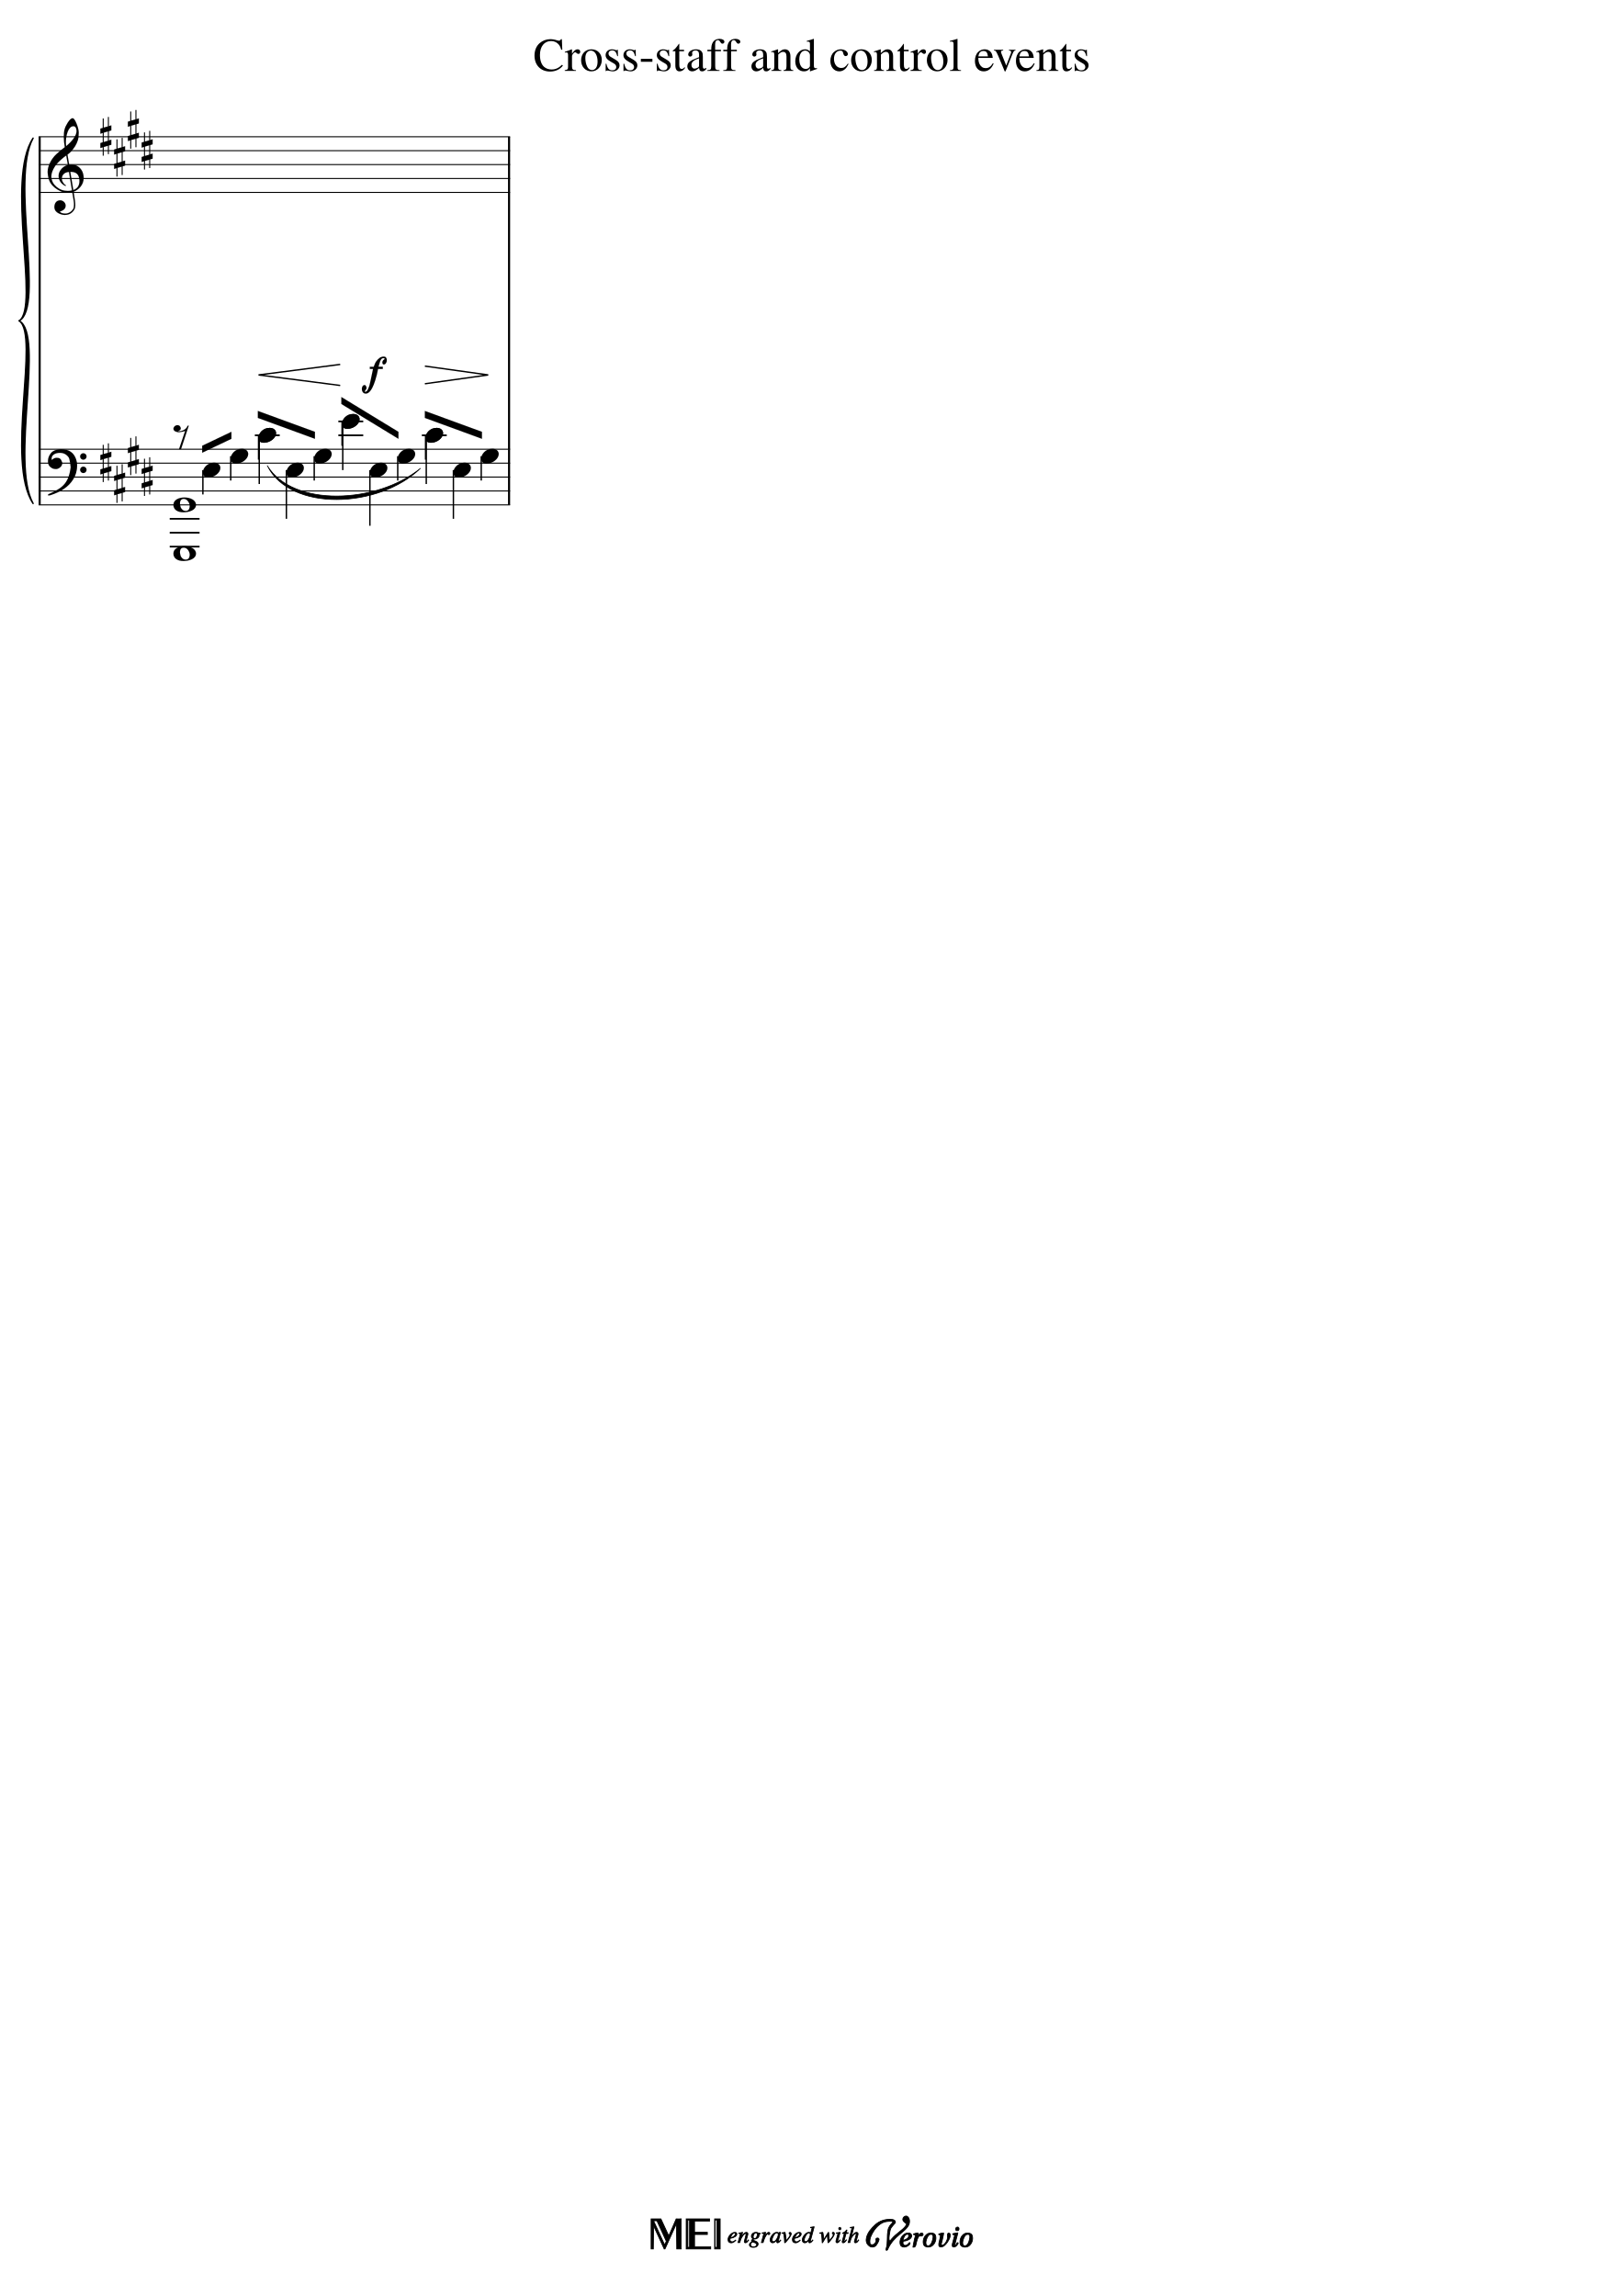
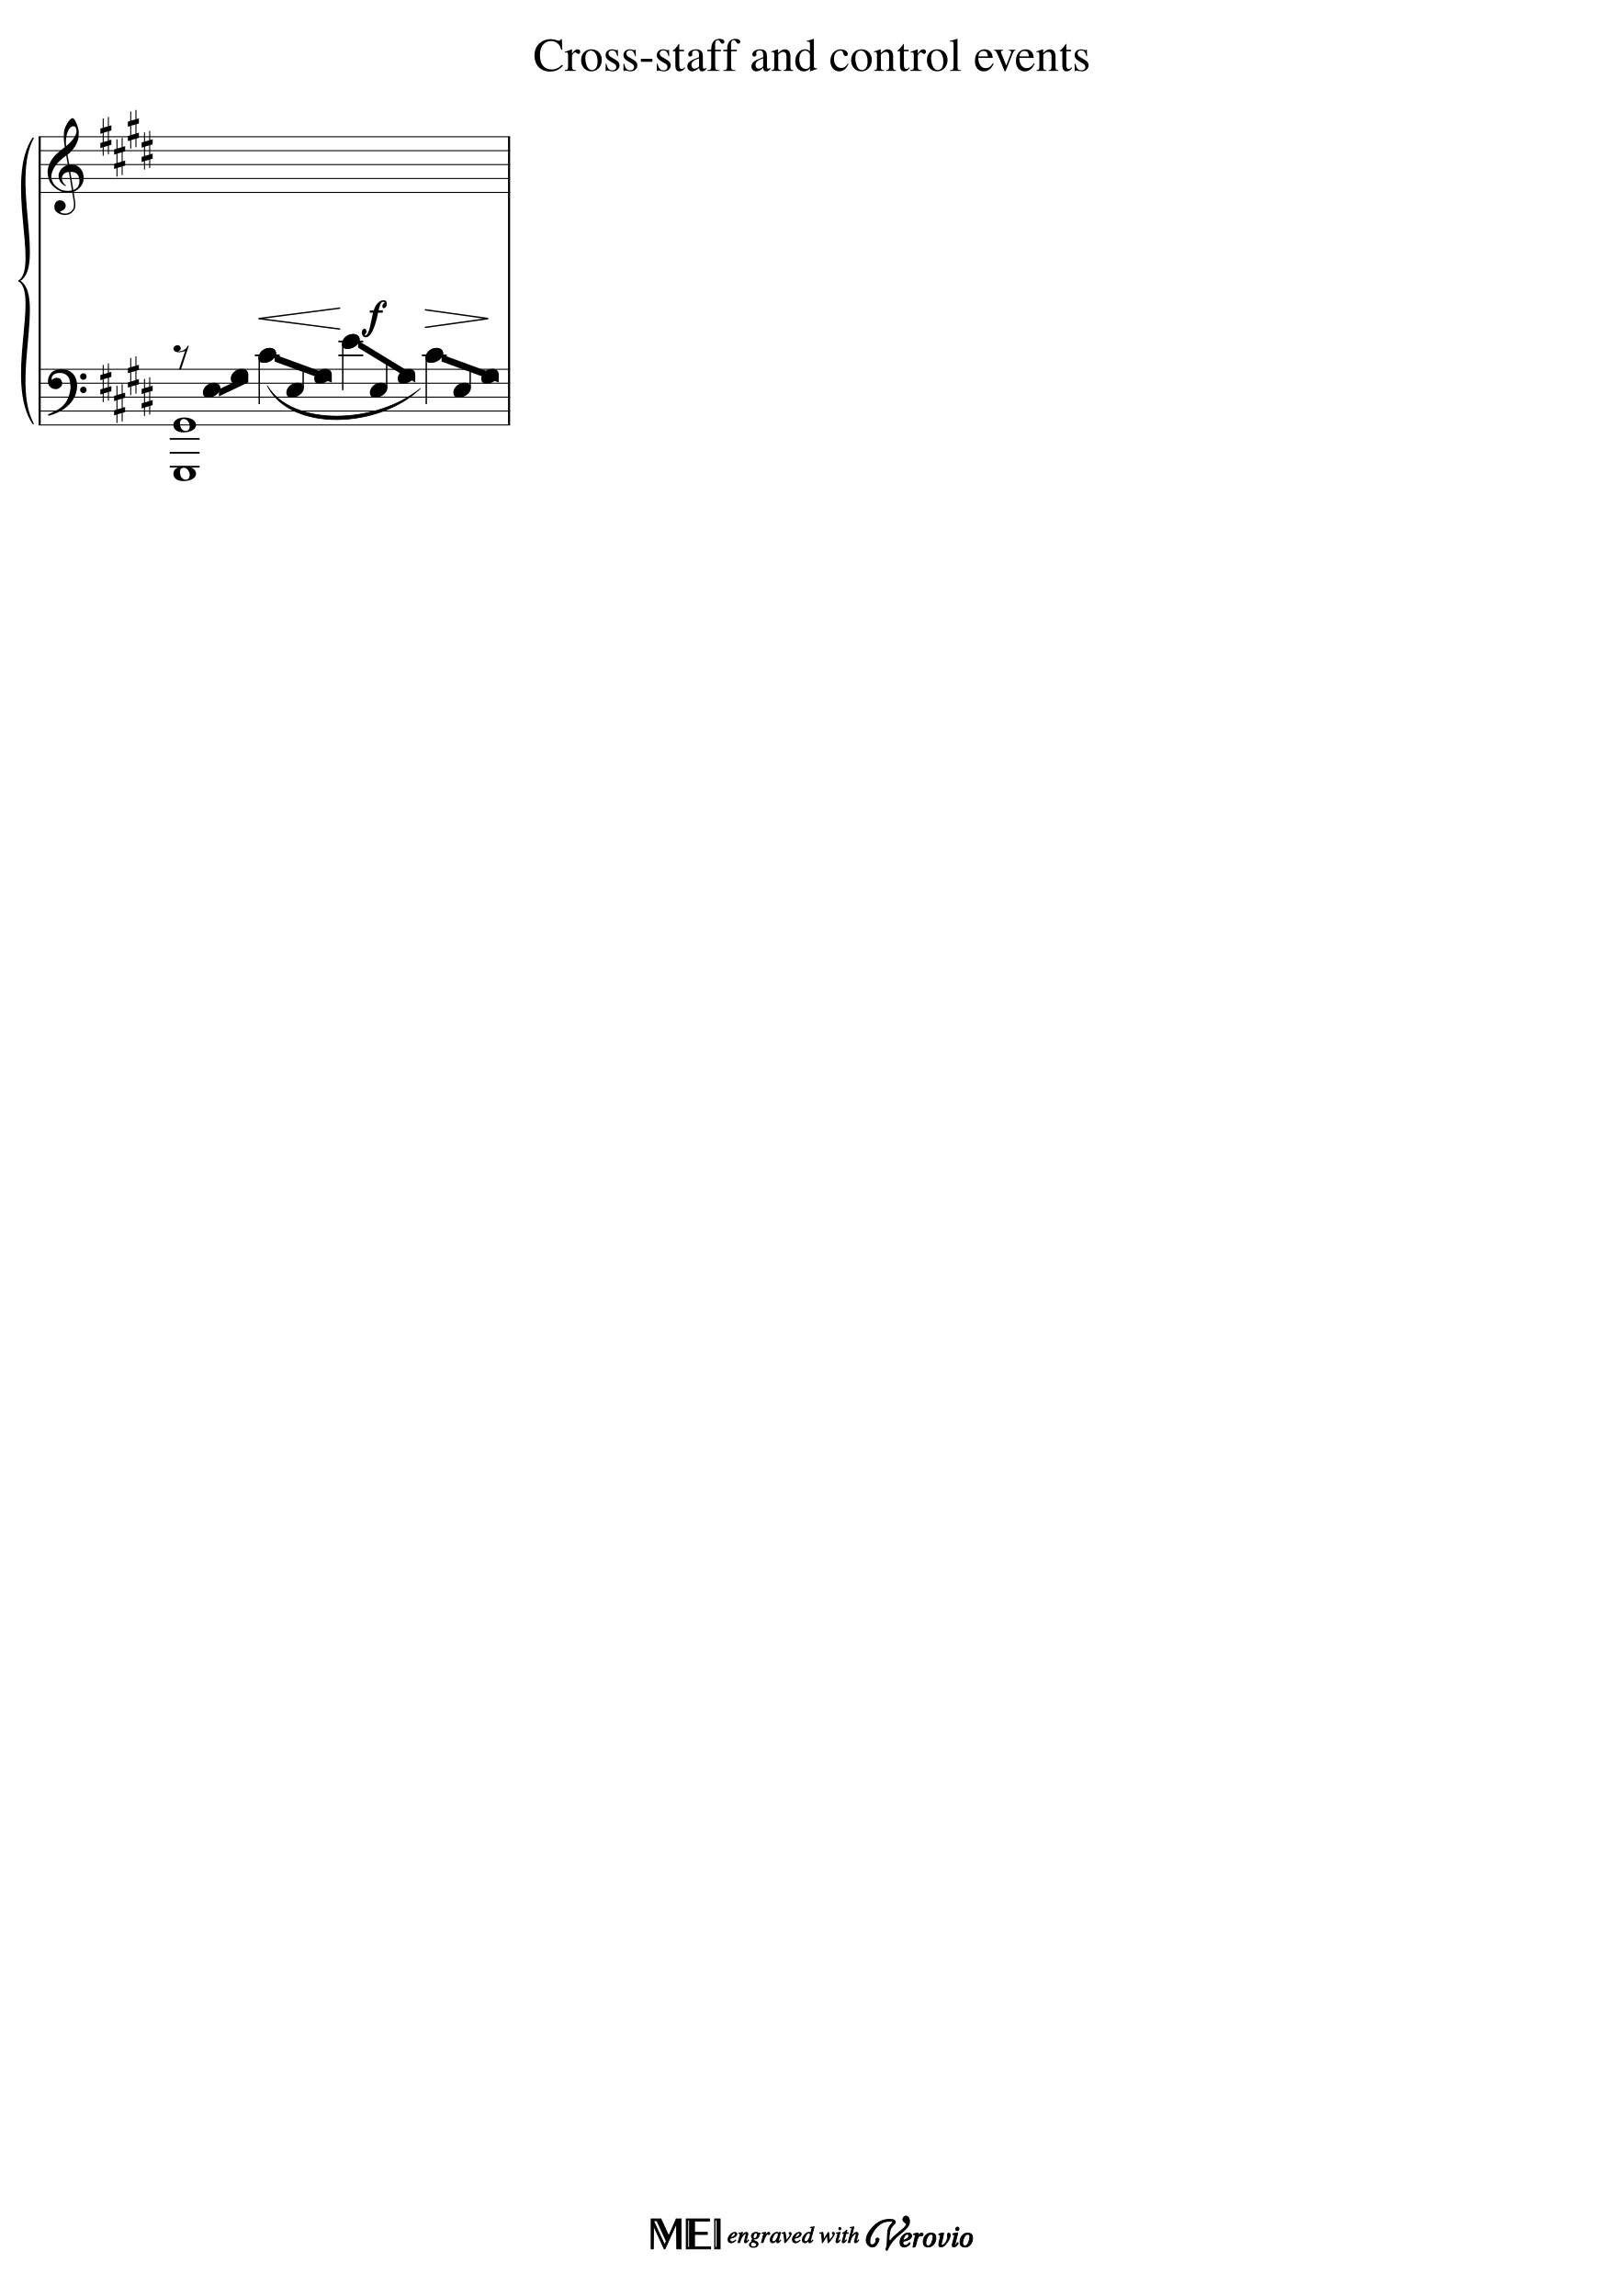
<svg xmlns="http://www.w3.org/2000/svg" xmlns:xlink="http://www.w3.org/1999/xlink" width="2100px" height="2970px" version="1.1" overflow="visible" id="docid">
  <defs>
    <g id="E050-docid">
      <path transform="scale(1,-1)" d="M441 -245c-23 -4 -48 -6 -76 -6c-59 0 -102 7 -130 20c-88 42 -150 93 -187 154c-26 44 -43 103 -48 176c0 6 -1 13 -1 19c0 54 15 111 45 170c29 57 65 106 110 148s96 85 153 127c-3 16 -8 46 -13 92c-4 43 -5 73 -5 89c0 117 16 172 69 257c34 54 64 82 89 82 c21 0 43 -30 69 -92s39 -115 41 -159v-15c0 -109 -21 -162 -67 -241c-13 -20 -63 -90 -98 -118c-13 -9 -25 -19 -37 -29l31 -181c8 1 18 2 28 2c58 0 102 -12 133 -35c59 -43 92 -104 98 -184c1 -7 1 -15 1 -22c0 -123 -87 -209 -181 -248c8 -57 17 -110 25 -162 c5 -31 6 -58 6 -80c0 -30 -5 -53 -14 -70c-35 -64 -88 -99 -158 -103c-5 0 -11 -1 -16 -1c-37 0 -72 10 -108 27c-50 24 -77 59 -80 105v11c0 29 7 55 20 76c18 28 45 42 79 44h6c49 0 93 -42 97 -87v-9c0 -51 -34 -86 -105 -106c17 -24 51 -36 102 -36c62 0 116 43 140 85 c9 16 13 41 13 74c0 20 -1 42 -5 67c-8 53 -18 106 -26 159zM461 939c-95 0 -135 -175 -135 -286c0 -24 2 -48 5 -71c50 39 92 82 127 128c40 53 60 100 60 140v8c-4 53 -22 81 -55 81h-2zM406 119l54 -326c73 25 110 78 110 161c0 7 0 15 -1 23c-7 95 -57 142 -151 142h-12 zM382 117c-72 -2 -128 -47 -128 -120v-7c2 -46 43 -99 75 -115c-3 -2 -7 -5 -10 -10c-70 33 -116 88 -123 172v11c0 68 44 126 88 159c23 17 49 29 78 36l-29 170c-21 -13 -52 -37 -92 -73c-50 -44 -86 -84 -109 -119c-45 -69 -67 -130 -67 -182v-13c5 -68 35 -127 93 -176 s125 -73 203 -73c25 0 50 3 75 9c-19 111 -36 221 -54 331z" />
    </g>
    <g id="E262-docid">
      <path transform="scale(1,-1)" d="M136 186v169h17v-164l44 14v-91l-44 -14v-165l44 12v-91l-44 -13v-155h-17v150l-76 -22v-155h-17v149l-43 -13v90l43 14v167l-43 -14v92l43 13v169h17v-163zM60 73v-167l76 22v168z" />
    </g>
    <g id="E4E6-docid">
      <path transform="scale(1,-1)" d="M0 123c7 34 33 56 69 60c29 -3 43 -9 53 -29c4 -8 7 -15 10 -22c0 -21 -1 -25 -11 -35c-5 -8 -18 -14 -40 -20l12 -3l15 -1c44 0 97 26 122 56c10 11 18 26 24 42c7 1 15 2 22 3l-140 -424h-36l111 330c-10 -6 -27 -12 -53 -16l-52 -8h-10l-20 1c-1 0 -8 3 -21 6 c-37 9 -55 28 -55 60z" />
    </g>
    <g id="E0A4-docid">
      <path transform="scale(1,-1)" d="M0 -39c0 68 73 172 200 172c66 0 114 -37 114 -95c0 -84 -106 -171 -218 -171c-64 0 -96 30 -96 94z" />
    </g>
    <g id="E062-docid">
      <path transform="scale(1,-1)" d="M582 -120c0 32 26 58 58 58s58 -26 58 -58s-26 -58 -58 -58s-58 26 -58 58zM582 120c0 32 26 58 58 58s58 -26 58 -58s-26 -58 -58 -58s-58 26 -58 58zM158 96c51 0 73 -14 88 -49l16 -39c0 -17 -2 -30 -7 -40c-3 -11 -10 -21 -19 -31c-17 -18 -49 -43 -84 -43 c-55 0 -77 13 -112 44c-24 21 -35 55 -35 100c0 46 14 81 32 112c30 52 71 79 137 93l36 6l26 2c154 0 235 -68 274 -182c11 -32 18 -68 18 -107c0 -103 -26 -182 -68 -250c-89 -145 -234 -230 -412 -288l-30 -5c-9 0 -14 3 -14 8c3 10 5 11 10 16c35 15 70 30 96 44l78 43 c96 57 162 136 197 258c9 33 17 60 22 100c3 22 5 35 6 39c-7 69 -16 115 -23 140s-4 22 -16 40c-8 12 -19 23 -31 34c-24 21 -62 44 -118 44c-48 0 -84 -8 -113 -28c-28 -19 -42 -44 -42 -73v-16c2 -5 3 -9 4 -11c24 22 52 39 84 39z" />
    </g>
    <g id="E0A2-docid">
      <path transform="scale(1,-1)" d="M198 133c102 0 207 -45 207 -133c0 -92 -118 -133 -227 -133c-101 0 -178 46 -178 133c0 88 93 133 198 133zM293 -21c0 14 -3 29 -8 44c-7 20 -18 38 -33 54c-20 21 -43 31 -68 31l-20 -2c-15 -5 -27 -14 -36 -28c-4 -9 -6 -17 -8 -24s-3 -16 -3 -27c0 -15 3 -34 9 -57 s18 -41 34 -55c15 -15 36 -23 62 -23c4 0 10 1 18 2c19 5 32 15 40 30s13 34 13 55z" />
    </g>
    <g id="E522-docid">
      <path transform="scale(1,-1)" d="M-91 -179c-2 -3 -3 -5 -2 -7s4 -3 11 -4c19 0 34 14 47 41c7 14 13 30 20 48s12 35 15 52l14 61l44 208h-58v38h70c7 21 13 36 18 47c7 18 15 33 22 44c21 30 42 53 65 69s48 24 75 24c9 0 17 -1 23 -3s12 -7 19 -16c5 -7 8 -13 9 -19l4 -16c0 -15 -1 -25 -2 -32 s-5 -16 -11 -28c-3 -6 -9 -13 -18 -21c-4 -3 -8 -5 -13 -6s-10 -1 -17 0c-6 1 -10 5 -13 11s-5 13 -6 20c0 12 2 23 7 32s12 17 22 24l14 10c0 9 -6 14 -18 16h-6c-11 0 -20 -2 -28 -8c-9 -7 -19 -21 -29 -43c-5 -12 -10 -30 -17 -53s-11 -40 -14 -50h77v-40h-85 c-12 -69 -29 -137 -51 -206c-18 -55 -35 -99 -52 -131c-13 -26 -27 -47 -41 -63c-25 -29 -50 -43 -76 -43c-25 0 -43 10 -56 29c-10 15 -15 33 -15 54c0 17 4 33 12 48c5 7 10 13 17 17s13 6 20 6c9 0 16 -4 21 -12s9 -15 11 -22s3 -12 3 -17c0 -9 -2 -17 -7 -24 s-9 -14 -14 -21s-8 -12 -11 -14z" />
    </g>
  </defs>
  <style type="text/css">#docid g.ending, #docid g.fing, #docid g.reh, #docid g.tempo {font-weight:bold;}#docid g.dir, #docid g.dynam, #docid g.mNum {font-style:italic;}#docid g.label {font-weight:normal;}#docid ellipse, #docid path, #docid polygon, #docid polyline, #docid rect {stroke:currentColor}</style>
  <svg class="definition-scale" color="black" font-family="Times, serif" viewBox="0 0 21000 29700">
    <g class="page-margin" transform="translate(500, 500)">
      <g id="iJ6YNS9" class="mdiv pageMilestone" />
      <g id="j6ERYJ7" class="score pageMilestone" />
      <g id="j1K0EHUX" class="system">
-         <path d="M13 1269 L13 6031" stroke-width="27" />
+         <path d="M13 1269 L13 4997" stroke-width="27" />
        <g id="g1AJJESU" class="grpSym">
-           <path d="M-72,6013 C-432,5473 18,3830 -252,3650 C81,3830 -369,5473 -72,6013" stroke-width="18" stroke-linecap="round" stroke-linejoin="round" />
-           <path d="M-72,1287 C-369,1827 81,3470 -252,3650 C18,3470 -432,1827 -72,1287" stroke-width="18" stroke-linecap="round" stroke-linejoin="round" />
+           <path d="M-72,4979 C-432,4439 18,3313 -252,3133 C81,3313 -369,4439 -72,4979" stroke-width="18" stroke-linecap="round" stroke-linejoin="round" />
+           <path d="M-72,1287 C-369,1827 81,2953 -252,3133 C18,2953 -432,1827 -72,1287" stroke-width="18" stroke-linecap="round" stroke-linejoin="round" />
        </g>
        <g id="gT9LEN2" class="section systemMilestone" />
        <g id="xQSQG56" class="measure">
          <g id="y16753K6" class="staff">
            <path d="M0 1269 L6097 1269" stroke-width="13" />
            <path d="M0 1449 L6097 1449" stroke-width="13" />
            <path d="M0 1629 L6097 1629" stroke-width="13" />
            <path d="M0 1809 L6097 1809" stroke-width="13" />
            <path d="M0 1989 L6097 1989" stroke-width="13" />
            <g id="v6JATDO" class="clef">
              <use xlink:href="#E050-docid" transform="translate(117, 1809) scale(0.72, 0.72)" />
            </g>
            <g id="x1GJ9ANY" class="keySig">
              <g id="z1AJ18N4" class="keyAccid">
                <use xlink:href="#E262-docid" transform="translate(798, 1269) scale(0.72, 0.72)" />
              </g>
              <g id="bXOE7VA" class="keyAccid">
                <use xlink:href="#E262-docid" transform="translate(976, 1539) scale(0.72, 0.72)" />
              </g>
              <g id="d1KHKC6K" class="keyAccid">
                <use xlink:href="#E262-docid" transform="translate(1154, 1179) scale(0.72, 0.72)" />
              </g>
              <g id="fJOGEO7" class="keyAccid">
                <use xlink:href="#E262-docid" transform="translate(1332, 1449) scale(0.72, 0.72)" />
              </g>
            </g>
            <g id="z1XZBIJA" class="layer">
              <g id="a12WP67W" class="tuplet">
                <g id="b4Y5DFV" class="rest">
-                   <use xlink:href="#E4E6-docid" transform="translate(1743, 5131) scale(0.72, 0.72)" />
+                   <use xlink:href="#E4E6-docid" transform="translate(1743, 4097) scale(0.72, 0.72)" />
                </g>
                <g id="cNFAQML" class="beam">
-                   <polygon points="2115,5266 2493,5086 2493,5176 2115,5356" />
+                   <polygon points="2332,4536 2710,4356 2710,4446 2332,4626" />
                  <g id="d1RIF43L" class="note">
                    <g class="notehead">
-                       <use xlink:href="#E0A4-docid" transform="translate(2124, 5581) scale(0.72, 0.72)" />
+                       <use xlink:href="#E0A4-docid" transform="translate(2124, 4547) scale(0.72, 0.72)" />
                    </g>
                    <g id="rG2INEF" class="stem">
-                       <path d="M2124 5581 L2124 5896" stroke-width="18" />
+                       <path d="M2341 4519 L2341 4554" stroke-width="18" />
                    </g>
                    <g id="e36A7UB" class="accid" />
                  </g>
                  <g id="fW4SW7P" class="note">
                    <g class="notehead">
-                       <use xlink:href="#E0A4-docid" transform="translate(2484, 5401) scale(0.72, 0.72)" />
+                       <use xlink:href="#E0A4-docid" transform="translate(2484, 4367) scale(0.72, 0.72)" />
                    </g>
                    <g id="sDC845L" class="stem">
-                       <path d="M2484 5401 L2484 5716" stroke-width="18" />
+                       <path d="M2701 4339 L2701 4374" stroke-width="18" />
                    </g>
                    <g id="g17JWEWV" class="accid" />
                  </g>
                </g>
              </g>
              <g id="h11BYRB0" class="tuplet">
                <g id="iEPNT2P" class="beam">
-                   <polygon points="2835,4816 3573,5086 3573,5176 2835,4906" />
+                   <polygon points="3052,4087 3790,4357 3790,4447 3052,4177" />
                  <g id="j180F7IU" class="note">
                    <g class="notehead">
-                       <use xlink:href="#E0A4-docid" transform="translate(2844, 5131) scale(0.72, 0.72)" />
+                       <use xlink:href="#E0A4-docid" transform="translate(2844, 4097) scale(0.72, 0.72)" />
                    </g>
                    <g id="t1W416P4" class="stem">
-                       <path d="M2844 5131 L2844 5446" stroke-width="18" />
+                       <path d="M3061 4069 L3061 4105" stroke-width="18" />
                    </g>
                    <g id="k1JVOWO3" class="accid" />
                  </g>
                  <g id="l168SLSU" class="note">
                    <g class="notehead">
-                       <use xlink:href="#E0A4-docid" transform="translate(3204, 5581) scale(0.72, 0.72)" />
+                       <use xlink:href="#E0A4-docid" transform="translate(3204, 4547) scale(0.72, 0.72)" />
                    </g>
                    <g id="u1N7W5D7" class="stem">
-                       <path d="M3204 5581 L3204 6211" stroke-width="18" />
+                       <path d="M3421 4519 L3421 4240" stroke-width="18" />
                    </g>
                    <g id="m1I1R6XU" class="accid" />
                  </g>
                  <g id="n3L1BSY" class="note">
                    <g class="notehead">
-                       <use xlink:href="#E0A4-docid" transform="translate(3564, 5401) scale(0.72, 0.72)" />
+                       <use xlink:href="#E0A4-docid" transform="translate(3564, 4367) scale(0.72, 0.72)" />
                    </g>
                    <g id="vOSZ00" class="stem">
-                       <path d="M3564 5401 L3564 5716" stroke-width="18" />
+                       <path d="M3781 4339 L3781 4375" stroke-width="18" />
                    </g>
                    <g id="oYFJ0C6" class="accid" />
                  </g>
                </g>
              </g>
              <g id="p6KLLMO" class="tuplet">
                <g id="q4CA8UL" class="beam">
-                   <polygon points="3915,4636 4653,5086 4653,5176 3915,4726" />
+                   <polygon points="4132,3907 4870,4357 4870,4447 4132,3997" />
                  <g id="r10DL3CR" class="note">
                    <g class="notehead">
-                       <use xlink:href="#E0A4-docid" transform="translate(3924, 4951) scale(0.72, 0.72)" />
+                       <use xlink:href="#E0A4-docid" transform="translate(3924, 3917) scale(0.72, 0.72)" />
                    </g>
                    <g id="w1AY2QDY" class="stem">
-                       <path d="M3924 4951 L3924 5266" stroke-width="18" />
+                       <path d="M4141 3889 L4141 3925" stroke-width="18" />
                    </g>
                    <g id="s1IC15RP" class="accid" />
                  </g>
                  <g id="tBZ62SV" class="note">
                    <g class="notehead">
-                       <use xlink:href="#E0A4-docid" transform="translate(4284, 5581) scale(0.72, 0.72)" />
+                       <use xlink:href="#E0A4-docid" transform="translate(4284, 4547) scale(0.72, 0.72)" />
                    </g>
                    <g id="xSD1YHA" class="stem">
-                       <path d="M4284 5581 L4284 6301" stroke-width="18" />
+                       <path d="M4501 4519 L4501 4150" stroke-width="18" />
                    </g>
                    <g id="uW4WKQ" class="accid" />
                  </g>
                  <g id="vLC6GUE" class="note">
                    <g class="notehead">
-                       <use xlink:href="#E0A4-docid" transform="translate(4644, 5401) scale(0.72, 0.72)" />
+                       <use xlink:href="#E0A4-docid" transform="translate(4644, 4367) scale(0.72, 0.72)" />
                    </g>
                    <g id="y17DXS56" class="stem">
-                       <path d="M4644 5401 L4644 5716" stroke-width="18" />
+                       <path d="M4861 4339 L4861 4375" stroke-width="18" />
                    </g>
                    <g id="w1KCUVGJ" class="accid" />
                  </g>
                </g>
              </g>
              <g id="xGUU4JQ" class="tuplet">
                <g id="yAUW6TF" class="beam">
-                   <polygon points="4995,4816 5733,5086 5733,5176 4995,4906" />
+                   <polygon points="5212,4087 5950,4357 5950,4447 5212,4177" />
                  <g id="z14DBQNG" class="note">
                    <g class="notehead">
-                       <use xlink:href="#E0A4-docid" transform="translate(5004, 5131) scale(0.72, 0.72)" />
+                       <use xlink:href="#E0A4-docid" transform="translate(5004, 4097) scale(0.72, 0.72)" />
                    </g>
                    <g id="z126H5TI" class="stem">
-                       <path d="M5004 5131 L5004 5446" stroke-width="18" />
+                       <path d="M5221 4069 L5221 4105" stroke-width="18" />
                    </g>
                    <g id="a1QJ4FU1" class="accid" />
                  </g>
                  <g id="b1XSZE2H" class="note">
                    <g class="notehead">
-                       <use xlink:href="#E0A4-docid" transform="translate(5364, 5581) scale(0.72, 0.72)" />
+                       <use xlink:href="#E0A4-docid" transform="translate(5364, 4547) scale(0.72, 0.72)" />
                    </g>
                    <g id="a1YELUCK" class="stem">
-                       <path d="M5364 5581 L5364 6211" stroke-width="18" />
+                       <path d="M5581 4519 L5581 4240" stroke-width="18" />
                    </g>
                    <g id="c1IEYM10" class="accid" />
                  </g>
                  <g id="dIZDUHE" class="note">
                    <g class="notehead">
-                       <use xlink:href="#E0A4-docid" transform="translate(5724, 5401) scale(0.72, 0.72)" />
+                       <use xlink:href="#E0A4-docid" transform="translate(5724, 4367) scale(0.72, 0.72)" />
                    </g>
                    <g id="b5BYNI2" class="stem">
-                       <path d="M5724 5401 L5724 5716" stroke-width="18" />
+                       <path d="M5941 4339 L5941 4375" stroke-width="18" />
                    </g>
                    <g id="e1EHME80" class="accid" />
                  </g>
                </g>
              </g>
            </g>
          </g>
          <g id="f1BEGS43" class="staff">
-             <path d="M0 5311 L6097 5311" stroke-width="13" />
-             <path d="M0 5491 L6097 5491" stroke-width="13" />
-             <path d="M0 5671 L6097 5671" stroke-width="13" />
-             <path d="M0 5851 L6097 5851" stroke-width="13" />
-             <path d="M0 6031 L6097 6031" stroke-width="13" />
+             <path d="M0 4277 L6097 4277" stroke-width="13" />
+             <path d="M0 4457 L6097 4457" stroke-width="13" />
+             <path d="M0 4637 L6097 4637" stroke-width="13" />
+             <path d="M0 4817 L6097 4817" stroke-width="13" />
+             <path d="M0 4997 L6097 4997" stroke-width="13" />
            <g id="h1OB7L4P" class="clef">
-               <use xlink:href="#E062-docid" transform="translate(117, 5491) scale(0.72, 0.72)" />
+               <use xlink:href="#E062-docid" transform="translate(117, 4457) scale(0.72, 0.72)" />
            </g>
            <g id="j5YYP0C" class="keySig">
              <g id="lGJGE1H" class="keyAccid">
-                 <use xlink:href="#E262-docid" transform="translate(798, 5491) scale(0.72, 0.72)" />
+                 <use xlink:href="#E262-docid" transform="translate(798, 4457) scale(0.72, 0.72)" />
              </g>
              <g id="nG7N8B4" class="keyAccid">
-                 <use xlink:href="#E262-docid" transform="translate(976, 5761) scale(0.72, 0.72)" />
+                 <use xlink:href="#E262-docid" transform="translate(976, 4727) scale(0.72, 0.72)" />
              </g>
              <g id="pKJQ56D" class="keyAccid">
-                 <use xlink:href="#E262-docid" transform="translate(1154, 5401) scale(0.72, 0.72)" />
+                 <use xlink:href="#E262-docid" transform="translate(1154, 4367) scale(0.72, 0.72)" />
              </g>
              <g id="rZS2607" class="keyAccid">
-                 <use xlink:href="#E262-docid" transform="translate(1332, 5671) scale(0.72, 0.72)" />
+                 <use xlink:href="#E262-docid" transform="translate(1332, 4637) scale(0.72, 0.72)" />
              </g>
            </g>
            <g class="ledgerLines above">
-               <path d="M2796 5131 L3118 5131" stroke-width="22" />
-               <path d="M3876 5131 L4198 5131" stroke-width="22" />
-               <path d="M4956 5131 L5278 5131" stroke-width="22" />
-               <path d="M3876 4951 L4198 4951" stroke-width="22" />
+               <path d="M2796 4097 L3118 4097" stroke-width="22" />
+               <path d="M3876 4097 L4198 4097" stroke-width="22" />
+               <path d="M4956 4097 L5278 4097" stroke-width="22" />
+               <path d="M3876 3917 L4198 3917" stroke-width="22" />
            </g>
            <g class="ledgerLines below">
-               <path d="M1695 6211 L2081 6211" stroke-width="22" />
-               <path d="M1695 6391 L2081 6391" stroke-width="22" />
-               <path d="M1695 6571 L2081 6571" stroke-width="22" />
+               <path d="M1695 5177 L2081 5177" stroke-width="22" />
+               <path d="M1695 5357 L2081 5357" stroke-width="22" />
+               <path d="M1695 5537 L2081 5537" stroke-width="22" />
            </g>
            <g id="gETMZTA" class="layer">
              <g id="h1WRIV4E" class="space" />
              <g id="note-L13F1" class="note">
                <g class="notehead">
-                   <use xlink:href="#E0A4-docid" transform="translate(2844, 5131) scale(0.72, 0.72)" />
+                   <use xlink:href="#E0A4-docid" transform="translate(2844, 4097) scale(0.72, 0.72)" />
                </g>
                <g id="cI6BH23" class="stem">
-                   <path d="M2853 5159 L2853 5761" stroke-width="18" />
+                   <path d="M2853 4125 L2853 4727" stroke-width="18" />
                </g>
                <g id="jQFEFEK" class="accid" />
              </g>
              <g id="kOVASEE" class="note">
                <g class="notehead">
-                   <use xlink:href="#E0A4-docid" transform="translate(3924, 4951) scale(0.72, 0.72)" />
+                   <use xlink:href="#E0A4-docid" transform="translate(3924, 3917) scale(0.72, 0.72)" />
                </g>
                <g id="dEVT5DI" class="stem">
-                   <path d="M3933 4979 L3933 5581" stroke-width="18" />
+                   <path d="M3933 3945 L3933 4547" stroke-width="18" />
                </g>
                <g id="l1I7OPR1" class="accid" />
              </g>
              <g id="note-L19F1" class="note">
                <g class="notehead">
-                   <use xlink:href="#E0A4-docid" transform="translate(5004, 5131) scale(0.72, 0.72)" />
+                   <use xlink:href="#E0A4-docid" transform="translate(5004, 4097) scale(0.72, 0.72)" />
                </g>
                <g id="e14Y3WPI" class="stem">
-                   <path d="M5013 5159 L5013 5761" stroke-width="18" />
+                   <path d="M5013 4125 L5013 4727" stroke-width="18" />
                </g>
                <g id="n2N7U24" class="accid" />
              </g>
            </g>
            <g id="o1FK4NGH" class="layer">
              <g id="p1AX0ZDE" class="chord">
                <g id="qI1DT7K" class="note">
                  <g class="notehead">
-                     <use xlink:href="#E0A2-docid" transform="translate(1743, 6661) scale(0.72, 0.72)" />
+                     <use xlink:href="#E0A2-docid" transform="translate(1743, 5627) scale(0.72, 0.72)" />
                  </g>
                  <g id="rJ8GLXL" class="accid" />
                </g>
                <g id="s1HUMGE0" class="note">
                  <g class="notehead">
-                     <use xlink:href="#E0A2-docid" transform="translate(1743, 6031) scale(0.72, 0.72)" />
+                     <use xlink:href="#E0A2-docid" transform="translate(1743, 4997) scale(0.72, 0.72)" />
                  </g>
                  <g id="t1YD0KSR" class="accid" />
                </g>
              </g>
            </g>
          </g>
          <g id="u1XWY667" class="hairpin endbar03">
-             <polyline stroke-width="18" stroke-linecap="square" stroke-linejoin="miter" fill="none" points="3891,4485 2844,4350 3891,4215 " />
+             <polyline stroke-width="18" stroke-linecap="square" stroke-linejoin="miter" fill="none" points="3891,3756 2844,3621 3891,3486 " />
          </g>
          <g id="vE1WURA" class="dynam">
-             <use xlink:href="#E522-docid" transform="translate(4283, 4431) scale(0.72, 0.72)" />
+             <use xlink:href="#E522-docid" transform="translate(4283, 3702) scale(0.72, 0.72)" />
          </g>
          <g id="x1AFQIG0" class="hairpin endbar03">
-             <polyline stroke-width="18" stroke-linecap="square" stroke-linejoin="miter" fill="none" points="5004,4463 5814,4350 5004,4237 " />
+             <polyline stroke-width="18" stroke-linecap="square" stroke-linejoin="miter" fill="none" points="5004,3734 5814,3621 5004,3508 " />
          </g>
          <g id="y1K98ZB7" class="slur">
-             <path d="M2957,5524 C3289,6067 4376,6017 4937,5559 C4400,6079 3257,6125 2957,5524" stroke-width="9" stroke-linecap="round" stroke-linejoin="round" />
+             <path d="M2957,4490 C3289,5033 4376,4983 4937,4525 C4400,5045 3257,5091 2957,4490" stroke-width="9" stroke-linecap="round" stroke-linejoin="round" />
          </g>
          <g id="w1I5DK26" class="barLine">
            <path d="M6084 1269 L6084 1989" stroke-width="27" />
-             <path d="M6084 5311 L6084 6031" stroke-width="27" />
-             <path d="M6084 1989 L6084 5311" stroke-width="27" />
+             <path d="M6084 4277 L6084 4997" stroke-width="27" />
+             <path d="M6084 1989 L6084 4277" stroke-width="27" />
          </g>
        </g>
        <g id="iUV8894" class="systemMilestoneEnd gT9LEN2" />
      </g>
      <g id="jZZ1RF5" class="pageMilestoneEnd j6ERYJ7" />
      <g id="k91JIAK" class="pageMilestoneEnd iJ6YNS9" />
      <g id="rUNE3HG" class="pgHead autogenerated">
        <text font-size="0px">
          <tspan id="s1SW5LIP" class="rend" x="10000" y="417" text-anchor="middle">
            <tspan id="tPEE0OP" class="rend">
              <tspan id="uL0P3Y6" class="text">
                <tspan font-size="607px">Cross-staff and control events</tspan>
              </tspan>
            </tspan>
          </tspan>
        </text>
      </g>
      <g id="l1KT7QAW" class="pgFoot autogenerated">
        <g id="mMRH0VO" class="fig">
          <g class="svg" transform="translate(7750, 28099) scale(10, 10)">
            <g>
              <path fill="#000000" d="M 17.113,49.265 V 10.368 h 12.697 c 3.289,7.337 6.713,14.61 10.127,21.889 3.42,-7.485 6.256,-14.205 9.589,-21.91 2.436,0.104 4.317,0.085 6.484,-0.058 V 49.264 H 50.274 C 50.145,38.356 50.016,27.448 49.887,16.54 45.003,27.315 39.967,38.434 35.084,49.209 34.679,49.344 34.427,49.136 34.022,49.271 29.466,39.331 24.91,29.391 20.354,19.451 20.224,29.389 20.095,39.327 19.965,49.264 H 17.113 Z M 36.754,39.325 C 32.721,30.513 28.688,21.701 24.655,12.889 22.531,12.751 22.657,12.71 20.714,12.814 v 0.966 c 4.613,9.998 9.609,20.749 13.873,30.082 0.722,-1.513 1.445,-3.025 2.167,-4.538 z m 25.738,9.94 c 0,-12.966 0,-25.931 0,-38.897 10.084,0 20.169,0 30.253,0 0,0.96 0,1.921 0,2.881 -6.483,0 -12.966,0 -19.448,0 0,4.802 0,9.604 0,14.406 5.522,0 11.045,0 16.567,0 0,0.96 0,1.921 0,2.881 -5.522,0 -11.045,0 -16.567,0 0,5.282 0,10.565 0,15.847 6.963,0 13.926,0 20.889,0 0,0.96 0,1.921 0,2.881 -10.565,0 -21.129,0 -31.694,0 z m 4.322,-2.161 c 0,-11.765 0,-23.53 0,-35.295 -0.72,0 -1.441,0 -2.161,0 0,11.765 0,23.53 0,35.295 0.72,0 1.441,0 2.161,0 z m 32.414,2.161 c 0,-12.966 0,-25.931 0,-38.897 2.401,0 4.802,0 7.203,0 0,12.966 0,25.931 0,38.897 -2.401,0 -4.802,0 -7.203,0 z m 2.881,-2.161 c 0,-11.765 0,-23.53 0,-35.295 -0.72,0 -1.441,0 -2.161,0 0,11.765 0,23.53 0,35.295 0.72,0 1.441,0 2.161,0 z" />
              <path fill="#000000" d="m 346.3,6.7 c -3.1,0.5 -4.9,4.4 -2.7,6.8 1.2,1.4 2.7,2.4 4.1,3.5 -2.4,5.3 -7.7,8.3 -11.9,12.1 -3.7,2.8 -7,6.2 -9.7,9.9 -2.2,-0.8 -0.915,-7.719 -0.627,-9.5 0.288,-1.781 0.727,-6.4 2.927,-8.7 1.3,-1.9 3,-3.5 4.5,-5.2 1.2,-3.4 -3.2,-4.9 -5.8,-4.6 -7.3,-0.5 -14.6,2 -20,6.8 -5,4.6 -10,10.1 -11.5,17 -0.9,3.5 -0.2,7.5 2.8,9.9 2.5,2.8 7.4,2.9 9.8,-0.2 1.7,-2.3 3.2,-4.8 3.8,-7.6 -0.1,-2.6 -4.4,-2.3 -4.3,0.2 1.2,2.4 -0.9,4.7 -2.7,6.2 -1.7,0.9 -4.7,0.7 -4.8,-1.7 -1,-5.8 2.1,-11.3 5.2,-16.1 4,-5.8 9.8,-11.2 17.2,-11.8 1.6,0 8.1,-1.2 6.8,1.4 -2.8,2.8 -5.6,6.1 -6,10.3 -1.6,7.7 0.1,15.7 -2.3,23.2 -1.1,3.9 2,2.6 2.5,0.2 3.3,-7.4 8.9,-13.4 15.1,-18.5 4.2,-3.9 9.5,-7.1 11.9,-12.6 1.3,-3.6 1.2,-9 -2.7,-10.9 -0.504,-0.177 -1.07,-0.165 -1.6,-0.1 z m 66,14.5 c -2,0.8 -1.8,4.9 0.8,4.4 3.4,0.4 2.9,-6.2 -0.8,-4.4 z m 0.6,7.3 c -1.3,0.5 -7.6,0.5 -5.4,2.2 4,-0.3 0.7,4.5 0.6,6.7 -0.4,2.9 -2.4,5.9 -1.2,8.8 2.7,1.7 5.6,-0.8 6.8,-3.2 1.6,-1.4 -0.5,-3 -1.2,-0.9 -0.4,0.8 -2.4,3.5 -2.6,1.8 1.1,-5 2.7,-9.9 3.9,-14.9 l -0.1,-0.5 h -0.9 z m -65.1,0.2 c -6.5,1.6 -10.5,9.5 -8.2,15.7 2.1,3.4 7.4,2.9 10.1,0.4 2,-0.2 3.6,-5.3 1,-3.4 -1.4,2 -4,4.2 -6.5,2.8 -2.2,-1.9 -1.9,-5.7 1.7,-5.3 3.1,-0.9 6.9,-2.1 8.1,-5.5 0.9,-2.7 -1.6,-5.2 -4.3,-4.8 h -1.1 -0.7 z m 13.6,0 c -2.2,0 -8.5,1.8 -2.9,2.3 0.9,1.9 -1,4.9 -1.1,7.2 -0.5,2.9 -1.4,5.7 -1.7,8.7 3.7,0.7 3.8,-2.6 4.4,-5.3 0.9,-3.3 1.6,-7 4.1,-9.5 2.4,1.6 6.8,-0.7 3.7,-3.4 -2.9,-0.5 -4.8,2.4 -6.2,4.3 0,-1.2 2.4,-5 -0.2,-4.3 z m 15.8,0 c -6.4,1.3 -9.6,9.1 -7.7,14.9 1.9,4 7.7,3.9 11,1.7 4.1,-3 6,-8.9 4.4,-13.7 -1.3,-3 -4.8,-3.2 -7.6,-3 z m 17,0 c -2.3,0 -8.8,1.9 -3,2.4 0.4,2.5 -1,5.7 -1.4,8.4 -0.7,2.4 -1.8,7.5 2.1,7.2 3.8,-0.1 6.5,-3.5 8.5,-6.3 2,-3.2 4.5,-7 3.3,-10.9 -3.7,-3 -3.6,2.6 -3.1,5.1 -0.7,3.8 -2.7,7.9 -6.2,9.8 -3.6,0.6 -1,-4.3 -0.8,-6.1 0.6,-3.2 1.6,-6.3 1.9,-9.5 h -1.1 z m 30.6,0 c -6.3,1.2 -9.5,8.9 -7.8,14.7 1.5,4 7.2,4.2 10.5,2.4 4.6,-2.8 6.6,-9.3 4.8,-14.3 -1.4,-2.8 -4.8,-3 -7.5,-2.8 z m -75.4,1.7 c 2.1,1.5 0.2,4.7 -1.6,5.7 -1.1,0.4 -5.5,3.4 -4.6,0.7 0.8,-2.7 2.2,-6.2 5.3,-6.6 l 0.9,0.1 z m 30.8,0 c 2.6,1.5 1.3,5.2 0.8,7.6 -0.8,2.7 -1.9,5.9 -4.7,7.1 -5.1,0.8 -4,-5.8 -2.8,-8.8 1,-2.8 3,-6.8 6.7,-5.8 z m 47.1,-0.1 c 2.9,0.7 2,4.7 1.5,6.8 -0.7,3 -1.8,6.7 -5,8 -4.7,0.8 -4,-5.1 -3,-7.9 0.9,-3 2.7,-7.3 6.5,-6.8 z" />
              <g>
                <path d="m 116.566,37.118 q 0,-3.252 2.93,-6.299 2.9,-3.047 5.991,-3.047 1.143,0 1.816,0.527 0.674,0.527 0.674,1.567 0,2.109 -2.476,3.618 -2.461,1.494 -5.186,1.831 l -0.835,0.103 q -0.19,0.601 -0.264,0.967 -0.073,0.352 -0.073,0.894 0,1.289 0.835,2.007 0.85,0.718 2.007,0.718 1.099,0 2.329,-0.732 0.703,-0.425 2.036,-1.523 l 0.381,0.337 q -0.659,0.835 -1.89,1.714 -2.183,1.567 -4.38,1.567 -1.553,0 -2.725,-1.099 -1.172,-1.099 -1.172,-3.149 z m 3.12,-2.358 q 2.798,-0.41 4.556,-1.963 Q 126,31.229 126,29.691 q 0,-0.557 -0.264,-0.879 -0.264,-0.337 -0.776,-0.337 -0.952,0 -1.875,0.82 -0.908,0.806 -1.641,1.831 -0.776,1.201 -1.23,2.3 -0.249,0.586 -0.527,1.333 z" />
                <path d="m 129.472,41 2.534,-9.053 q 0.322,-1.143 0.366,-1.377 0.059,-0.249 0.059,-0.527 0,-0.425 -0.249,-0.659 -0.234,-0.249 -0.938,-0.249 -0.176,0 -0.352,0.029 -0.161,0.015 -0.366,0.044 v -0.498 q 0.952,-0.146 1.348,-0.22 0.41,-0.073 0.879,-0.176 l 2.622,-0.571 q 0.088,0.059 0.117,0.132 l -1.948,6.299 q 1.787,-2.739 2.988,-4.072 2.109,-2.358 3.779,-2.358 0.645,0 1.113,0.249 0.894,0.483 0.894,1.743 0,0.352 -0.073,0.732 -0.073,0.381 -0.19,0.82 l -1.919,7.017 q -0.059,0.22 -0.132,0.542 -0.073,0.308 -0.073,0.439 0,0.22 0.103,0.396 0.103,0.176 0.337,0.176 0.381,0 0.879,-0.439 0.498,-0.454 1.626,-1.919 l 0.425,0.381 q -1.201,1.626 -1.904,2.285 -1.201,1.157 -2.3,1.157 -0.498,0 -0.967,-0.322 -0.454,-0.337 -0.454,-1.201 0,-0.249 0.029,-0.527 0.044,-0.278 0.103,-0.483 l 1.846,-7.119 q 0.146,-0.586 0.19,-0.952 0.059,-0.381 0.059,-0.542 0,-0.352 -0.176,-0.601 -0.161,-0.264 -0.586,-0.264 -1.099,0 -2.769,1.992 -0.981,1.187 -1.992,2.827 -0.776,1.274 -1.23,2.49 Q 132.709,37.821 131.742,41 Z" />
                <path d="m 149.13,33.5 q 0,0.908 0.278,1.45 0.469,0.894 1.685,0.894 1.318,0 2.344,-1.67 1.04,-1.685 1.04,-3.706 0,-0.967 -0.425,-1.509 -0.425,-0.557 -1.274,-0.557 -1.641,0 -2.651,1.743 -0.996,1.743 -0.996,3.354 z m 0.513,13.066 q 1.743,0 2.886,-0.835 1.157,-0.835 1.157,-1.992 0,-0.879 -0.601,-1.479 -0.322,-0.322 -1.04,-0.688 -0.601,-0.293 -2.036,-0.835 -1.421,-0.557 -1.641,-0.557 -0.381,0 -1.479,1.011 -1.099,1.025 -1.099,2.314 0,1.948 1.685,2.681 0.879,0.381 2.168,0.381 z m -5.479,-2.681 q 0,-1.099 0.835,-2.095 0.85,-0.981 2.681,-1.963 -0.366,-0.234 -0.601,-0.483 -0.234,-0.264 -0.234,-0.688 0,-0.601 0.835,-1.377 0.469,-0.439 1.523,-1.157 -0.938,-0.352 -1.611,-0.996 -0.82,-0.864 -0.82,-2.241 0,-2.212 1.729,-3.677 1.729,-1.465 4.277,-1.465 1.333,0 2.256,0.425 0.923,0.41 1.084,0.688 h 1.978 v 1.172 h -1.494 q 0.088,0.322 0.132,0.586 0.044,0.264 0.044,0.747 0,2.373 -1.846,3.735 -1.831,1.362 -3.955,1.362 -0.22,0 -0.41,-0.015 -0.19,-0.029 -0.469,-0.088 -0.22,0 -0.601,0.425 -0.396,0.425 -0.396,0.762 0,0.498 3.223,1.699 3.208,1.216 3.208,3.56 0,1.758 -1.611,3.076 -1.611,1.333 -4.863,1.333 -2.256,0 -3.574,-0.967 -1.318,-0.967 -1.318,-2.358 z" />
                <path d="m 165.038,27.67 q 0.132,0 0.176,0.088 0.059,0.073 0.059,0.176 -0.015,0.146 -0.029,0.22 l -1.465,5.669 0.322,-0.63 q 1.055,-2.065 2.461,-3.765 1.421,-1.714 2.695,-1.714 0.688,0 1.055,0.454 0.381,0.454 0.381,1.04 0,0.659 -0.381,1.099 -0.366,0.425 -1.025,0.425 -0.454,0 -0.688,-0.176 -0.234,-0.176 -0.366,-0.41 l -0.176,-0.322 q -0.059,-0.088 -0.146,-0.132 -0.073,-0.059 -0.19,-0.059 -0.571,0 -1.655,1.597 -1.069,1.597 -1.919,3.457 -0.513,1.128 -1.143,2.988 Q 162.606,38.847 161.947,41 h -2.256 l 2.432,-8.818 q 0.205,-0.762 0.322,-1.362 0.132,-0.601 0.132,-0.981 0,-0.439 -0.22,-0.674 -0.22,-0.234 -0.762,-0.234 -0.176,0 -0.439,0.029 -0.264,0.029 -0.63,0.073 v -0.483 l 0.586,-0.117 q 1.143,-0.234 2.49,-0.498 1.362,-0.264 1.436,-0.264 z" />
                <path d="m 181.518,30.424 q 0,-1.055 -0.483,-1.553 -0.483,-0.498 -1.172,-0.498 -2.388,0 -4.438,3.662 -1.802,3.223 -1.802,5.552 0,1.172 0.498,1.714 0.513,0.527 1.26,0.527 2.212,0 4.263,-3.56 1.875,-3.237 1.875,-5.845 z m -1.831,-2.71 q 1.157,0 1.787,0.601 0.337,0.322 0.527,0.85 l 0.073,0.205 0.322,-1.113 q 0.059,-0.19 0.103,-0.249 0.044,-0.073 0.205,-0.088 l 1.655,-0.19 q 0.132,0 0.146,0.059 0.029,0.044 0,0.176 -0.059,0.19 -0.088,0.308 -0.029,0.103 -0.088,0.308 l -1.348,5.244 q -0.439,1.714 -0.747,2.959 -0.542,2.256 -0.542,2.578 0,0.205 0.103,0.308 0.117,0.088 0.278,0.088 0.132,0 0.278,-0.088 0.161,-0.088 0.381,-0.264 l 0.249,-0.205 q 0.117,-0.103 0.264,-0.234 0.146,-0.146 0.352,-0.352 l 0.908,-0.938 0.352,0.308 q -1.523,1.948 -2.446,2.651 -0.923,0.688 -1.758,0.688 -0.542,0 -0.85,-0.381 -0.293,-0.381 -0.293,-0.952 0,-0.527 0.19,-1.509 0.205,-0.996 0.396,-1.67 -0.264,0.439 -0.894,1.289 -0.615,0.835 -1.523,1.626 -1.069,0.952 -2.051,1.348 -0.762,0.264 -1.465,0.264 -1.187,0 -2.153,-0.967 -0.967,-0.981 -0.967,-2.769 0,-3.076 2.754,-6.416 2.842,-3.472 5.889,-3.472 z" />
                <path d="m 196.664,27.772 q 0.82,0 1.26,0.586 0.439,0.586 0.439,1.333 0,1.978 -3.911,6.929 -3.706,4.702 -4.438,4.702 -0.22,0 -0.293,-0.601 -0.044,-0.337 -0.044,-1.143 0,-0.981 -0.19,-3.325 -0.19,-2.344 -0.366,-3.472 -0.366,-2.476 -0.718,-3.193 -0.352,-0.718 -1.333,-0.718 -0.161,0 -0.381,0.015 -0.205,0.015 -0.483,0.044 v -0.381 q 0.439,-0.088 1.846,-0.396 1.406,-0.308 1.494,-0.337 l 0.483,-0.146 q 0.205,-0.059 0.322,0.234 0.117,0.278 0.293,1.055 0.557,2.549 0.835,5.024 0.176,1.538 0.352,4.556 l 0.483,-0.513 q 1.509,-1.597 3.018,-3.794 1.509,-2.197 1.509,-3.105 0,-0.454 -0.659,-1.084 -0.659,-0.645 -0.659,-1.172 0,-0.483 0.322,-0.791 0.337,-0.308 0.82,-0.308 z" />
                <path d="m 199.828,37.118 q 0,-3.252 2.93,-6.299 2.9,-3.047 5.991,-3.047 1.143,0 1.816,0.527 0.674,0.527 0.674,1.567 0,2.109 -2.476,3.618 -2.461,1.494 -5.186,1.831 l -0.835,0.103 q -0.19,0.601 -0.264,0.967 -0.073,0.352 -0.073,0.894 0,1.289 0.835,2.007 0.85,0.718 2.007,0.718 1.099,0 2.329,-0.732 0.703,-0.425 2.036,-1.523 l 0.381,0.337 q -0.659,0.835 -1.89,1.714 -2.183,1.567 -4.38,1.567 -1.553,0 -2.725,-1.099 -1.172,-1.099 -1.172,-3.149 z m 3.12,-2.358 q 2.798,-0.41 4.556,-1.963 1.758,-1.567 1.758,-3.105 0,-0.557 -0.264,-0.879 -0.264,-0.337 -0.776,-0.337 -0.952,0 -1.875,0.82 -0.908,0.806 -1.641,1.831 -0.776,1.201 -1.23,2.3 -0.249,0.586 -0.527,1.333 z" />
                <path d="m 215.238,37.602 q 0,0.894 0.41,1.567 0.41,0.659 1.392,0.659 2.095,0 4.028,-3.369 1.816,-3.164 1.816,-5.991 0,-0.894 -0.293,-1.479 -0.293,-0.586 -1.187,-0.586 -2.227,0 -4.307,3.604 -1.86,3.223 -1.86,5.596 z m 6.006,-9.888 q 1.157,0 1.641,0.557 0.278,0.322 0.439,1.099 l 1.67,-6.006 q 0.073,-0.249 0.088,-0.439 0.029,-0.205 0.029,-0.352 0,-0.571 -0.22,-0.718 -0.205,-0.146 -0.601,-0.146 -0.249,0 -0.469,0.015 -0.205,0.015 -0.557,0.044 v -0.483 q 1.655,-0.22 4.585,-0.762 l 0.132,0.146 -0.029,0.161 -2.812,10.532 -1.919,6.973 q -0.059,0.234 -0.103,0.439 -0.029,0.19 -0.029,0.352 0,0.396 0.19,0.513 0.205,0.117 0.352,0.117 0.425,0 1.201,-0.747 0.454,-0.454 1.245,-1.406 l 0.337,0.322 -0.205,0.308 q -0.542,0.806 -1.392,1.641 -1.509,1.479 -2.71,1.479 -0.396,0 -0.718,-0.176 -0.601,-0.352 -0.601,-1.26 0,-0.308 0.088,-0.981 0.088,-0.674 0.264,-1.465 -1.113,1.699 -2.446,2.783 -1.318,1.084 -2.886,1.084 -1.274,0 -2.227,-0.908 -0.952,-0.908 -0.952,-2.798 0,-3.193 2.93,-6.562 2.915,-3.354 5.684,-3.354 z" />
                <path d="m 254.13,29.53 q 0,1.23 -1.187,3.252 -0.659,1.128 -1.86,2.739 -1.23,1.655 -2.534,3.267 -2.065,2.549 -2.432,2.549 -0.161,0 -0.205,-0.132 -0.044,-0.132 -0.117,-0.894 l -0.864,-9.126 -6.079,9.961 q -0.044,0.088 -0.117,0.117 -0.059,0.029 -0.132,0.029 l -0.205,-0.044 -0.029,-0.132 -0.176,-3.618 q -0.059,-1.216 -0.176,-2.505 -0.103,-1.304 -0.205,-2.256 -0.308,-2.651 -0.659,-3.252 -0.337,-0.601 -1.26,-0.601 -0.176,0 -0.352,0.015 -0.176,0 -0.366,0.029 v -0.425 q 0.601,-0.103 1.143,-0.22 0.557,-0.117 1.216,-0.264 l 1.377,-0.352 q 0.498,0 1.011,4.175 0.278,2.285 0.498,5.2 l 5.757,-9.097 q 0.059,-0.117 0.146,-0.19 0.088,-0.088 0.205,-0.088 0.132,0 0.176,0.088 0.044,0.088 0.059,0.264 l 0.981,10.591 q 0.103,-0.132 1.626,-2.065 1.523,-1.948 1.597,-2.065 1.099,-1.582 1.465,-2.446 0.234,-0.557 0.234,-1.084 0,-0.205 -0.059,-0.381 -0.059,-0.19 -0.278,-0.396 L 251.874,29.75 q -0.19,-0.19 -0.337,-0.41 -0.132,-0.234 -0.132,-0.542 0,-0.366 0.249,-0.747 0.264,-0.381 0.938,-0.381 0.542,0 1.04,0.439 0.498,0.425 0.498,1.421 z" />
                <path d="m 261.176,24.521 q -0.601,0 -1.025,-0.469 -0.425,-0.469 -0.425,-1.128 0,-0.674 0.425,-1.143 0.425,-0.469 1.025,-0.469 0.601,0 1.025,0.469 0.439,0.469 0.439,1.143 0,0.674 -0.439,1.143 -0.425,0.454 -1.025,0.454 z m 0.352,3.208 q 0.088,0.044 0.073,0.117 l -2.959,10.459 q -0.205,0.835 -0.205,0.996 0,0.22 0.088,0.381 0.073,0.176 0.366,0.176 0.498,0 1.318,-0.864 0.483,-0.513 1.187,-1.465 l 0.381,0.322 -0.146,0.205 q -1.099,1.538 -1.816,2.212 -1.128,1.055 -2.197,1.055 -0.63,0 -1.055,-0.527 -0.41,-0.527 -0.41,-1.245 0,-0.425 0.059,-0.732 0.059,-0.322 0.22,-0.938 l 2.051,-7.529 q 0.044,-0.176 0.073,-0.322 0.029,-0.146 0.029,-0.293 0,-0.527 -0.396,-0.645 -0.381,-0.132 -1.523,-0.132 v -0.483 q 1.216,-0.146 1.743,-0.22 0.542,-0.088 1.084,-0.176 0.703,-0.117 1.333,-0.264 0.63,-0.146 0.703,-0.088 z" />
                <path d="m 264.179,40.033 q 0,-0.117 0.015,-0.264 0.015,-0.161 0.059,-0.322 l 2.754,-10.239 h -2.227 q 0,-0.396 0.059,-0.498 0.059,-0.103 0.293,-0.205 1.479,-0.63 2.285,-1.216 0.82,-0.586 2.227,-2.256 l 0.234,-0.278 q 0.044,-0.059 0.103,-0.088 0.073,-0.044 0.146,-0.044 0.146,0.029 0.205,0.059 0.044,0.103 0.044,0.19 0.015,0.073 0,0.161 l -0.835,3.193 h 2.388 l -0.176,0.981 h -2.49 l -2.637,9.858 q -0.073,0.264 0.044,0.513 0.117,0.234 0.396,0.234 0.381,0 1.069,-0.762 0.396,-0.41 1.333,-1.626 l 0.381,0.22 -0.205,0.308 q -1.26,1.89 -2.227,2.637 -0.952,0.732 -1.816,0.732 -0.747,0 -1.084,-0.396 -0.337,-0.396 -0.337,-0.894 z" />
                <path d="m 274.696,21.356 q 0.938,-0.132 1.509,-0.205 0.586,-0.088 1.011,-0.161 1.729,-0.337 1.86,-0.366 0.132,-0.029 0.205,-0.029 0.176,0.088 0.176,0.22 l -3.442,13.081 q 1.846,-2.725 3.018,-3.984 2.051,-2.168 3.765,-2.168 0.703,0 1.348,0.454 0.659,0.439 0.659,1.597 0,0.278 -0.073,0.718 -0.073,0.439 -0.176,0.776 l -1.978,7.017 q -0.088,0.293 -0.146,0.571 -0.059,0.264 -0.059,0.483 0,0.249 0.117,0.381 0.117,0.117 0.337,0.117 0.454,0 1.069,-0.63 0.381,-0.396 1.421,-1.729 l 0.381,0.352 q -1.025,1.523 -1.743,2.227 -1.274,1.245 -2.563,1.245 -0.586,0 -0.981,-0.366 -0.396,-0.366 -0.396,-1.055 0,-0.19 0.015,-0.352 0.029,-0.176 0.088,-0.381 l 2.256,-8.584 q 0.029,-0.117 0.044,-0.234 0.029,-0.132 0.029,-0.264 0,-0.366 -0.22,-0.571 -0.234,-0.205 -0.601,-0.205 -0.981,0 -2.476,1.582 -1.494,1.567 -2.52,3.208 -0.703,1.157 -1.069,2.183 Q 275.209,37.309 274.184,41 h -2.271 l 4.688,-17.769 q 0.044,-0.19 0.059,-0.322 0.015,-0.132 0.015,-0.249 0,-0.63 -0.41,-0.747 -0.41,-0.132 -1.567,-0.073 z" />
              </g>
            </g>
          </g>
        </g>
      </g>
    </g>
  </svg>
</svg>
